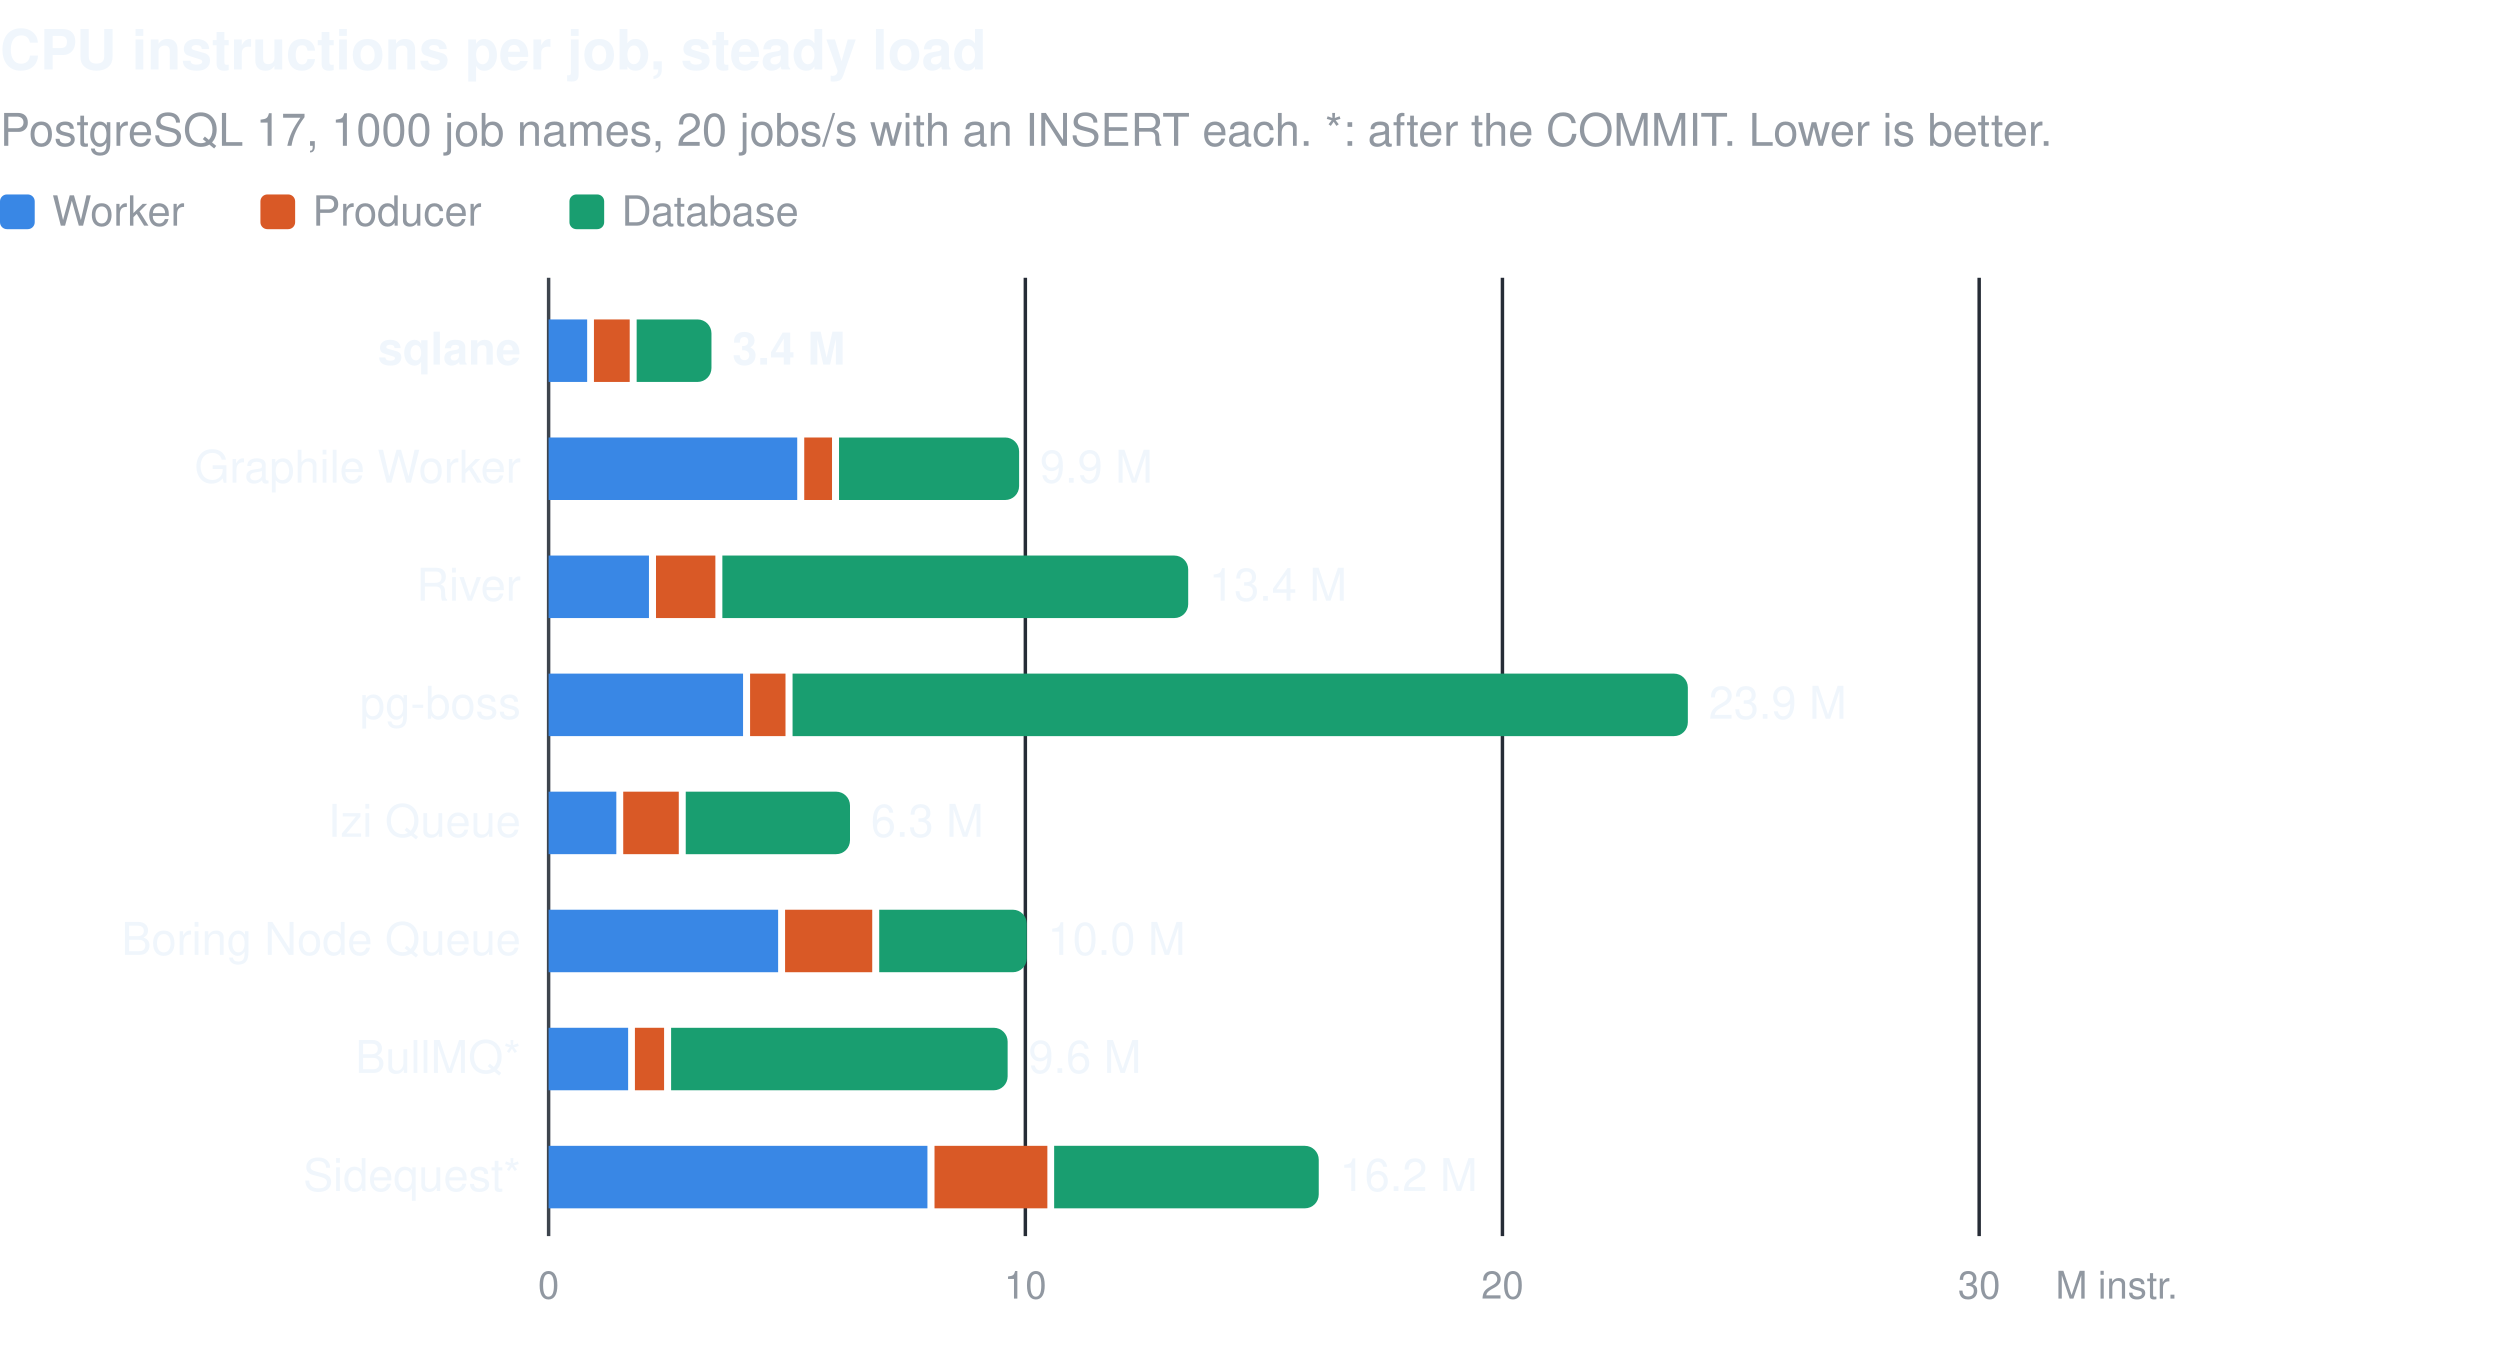
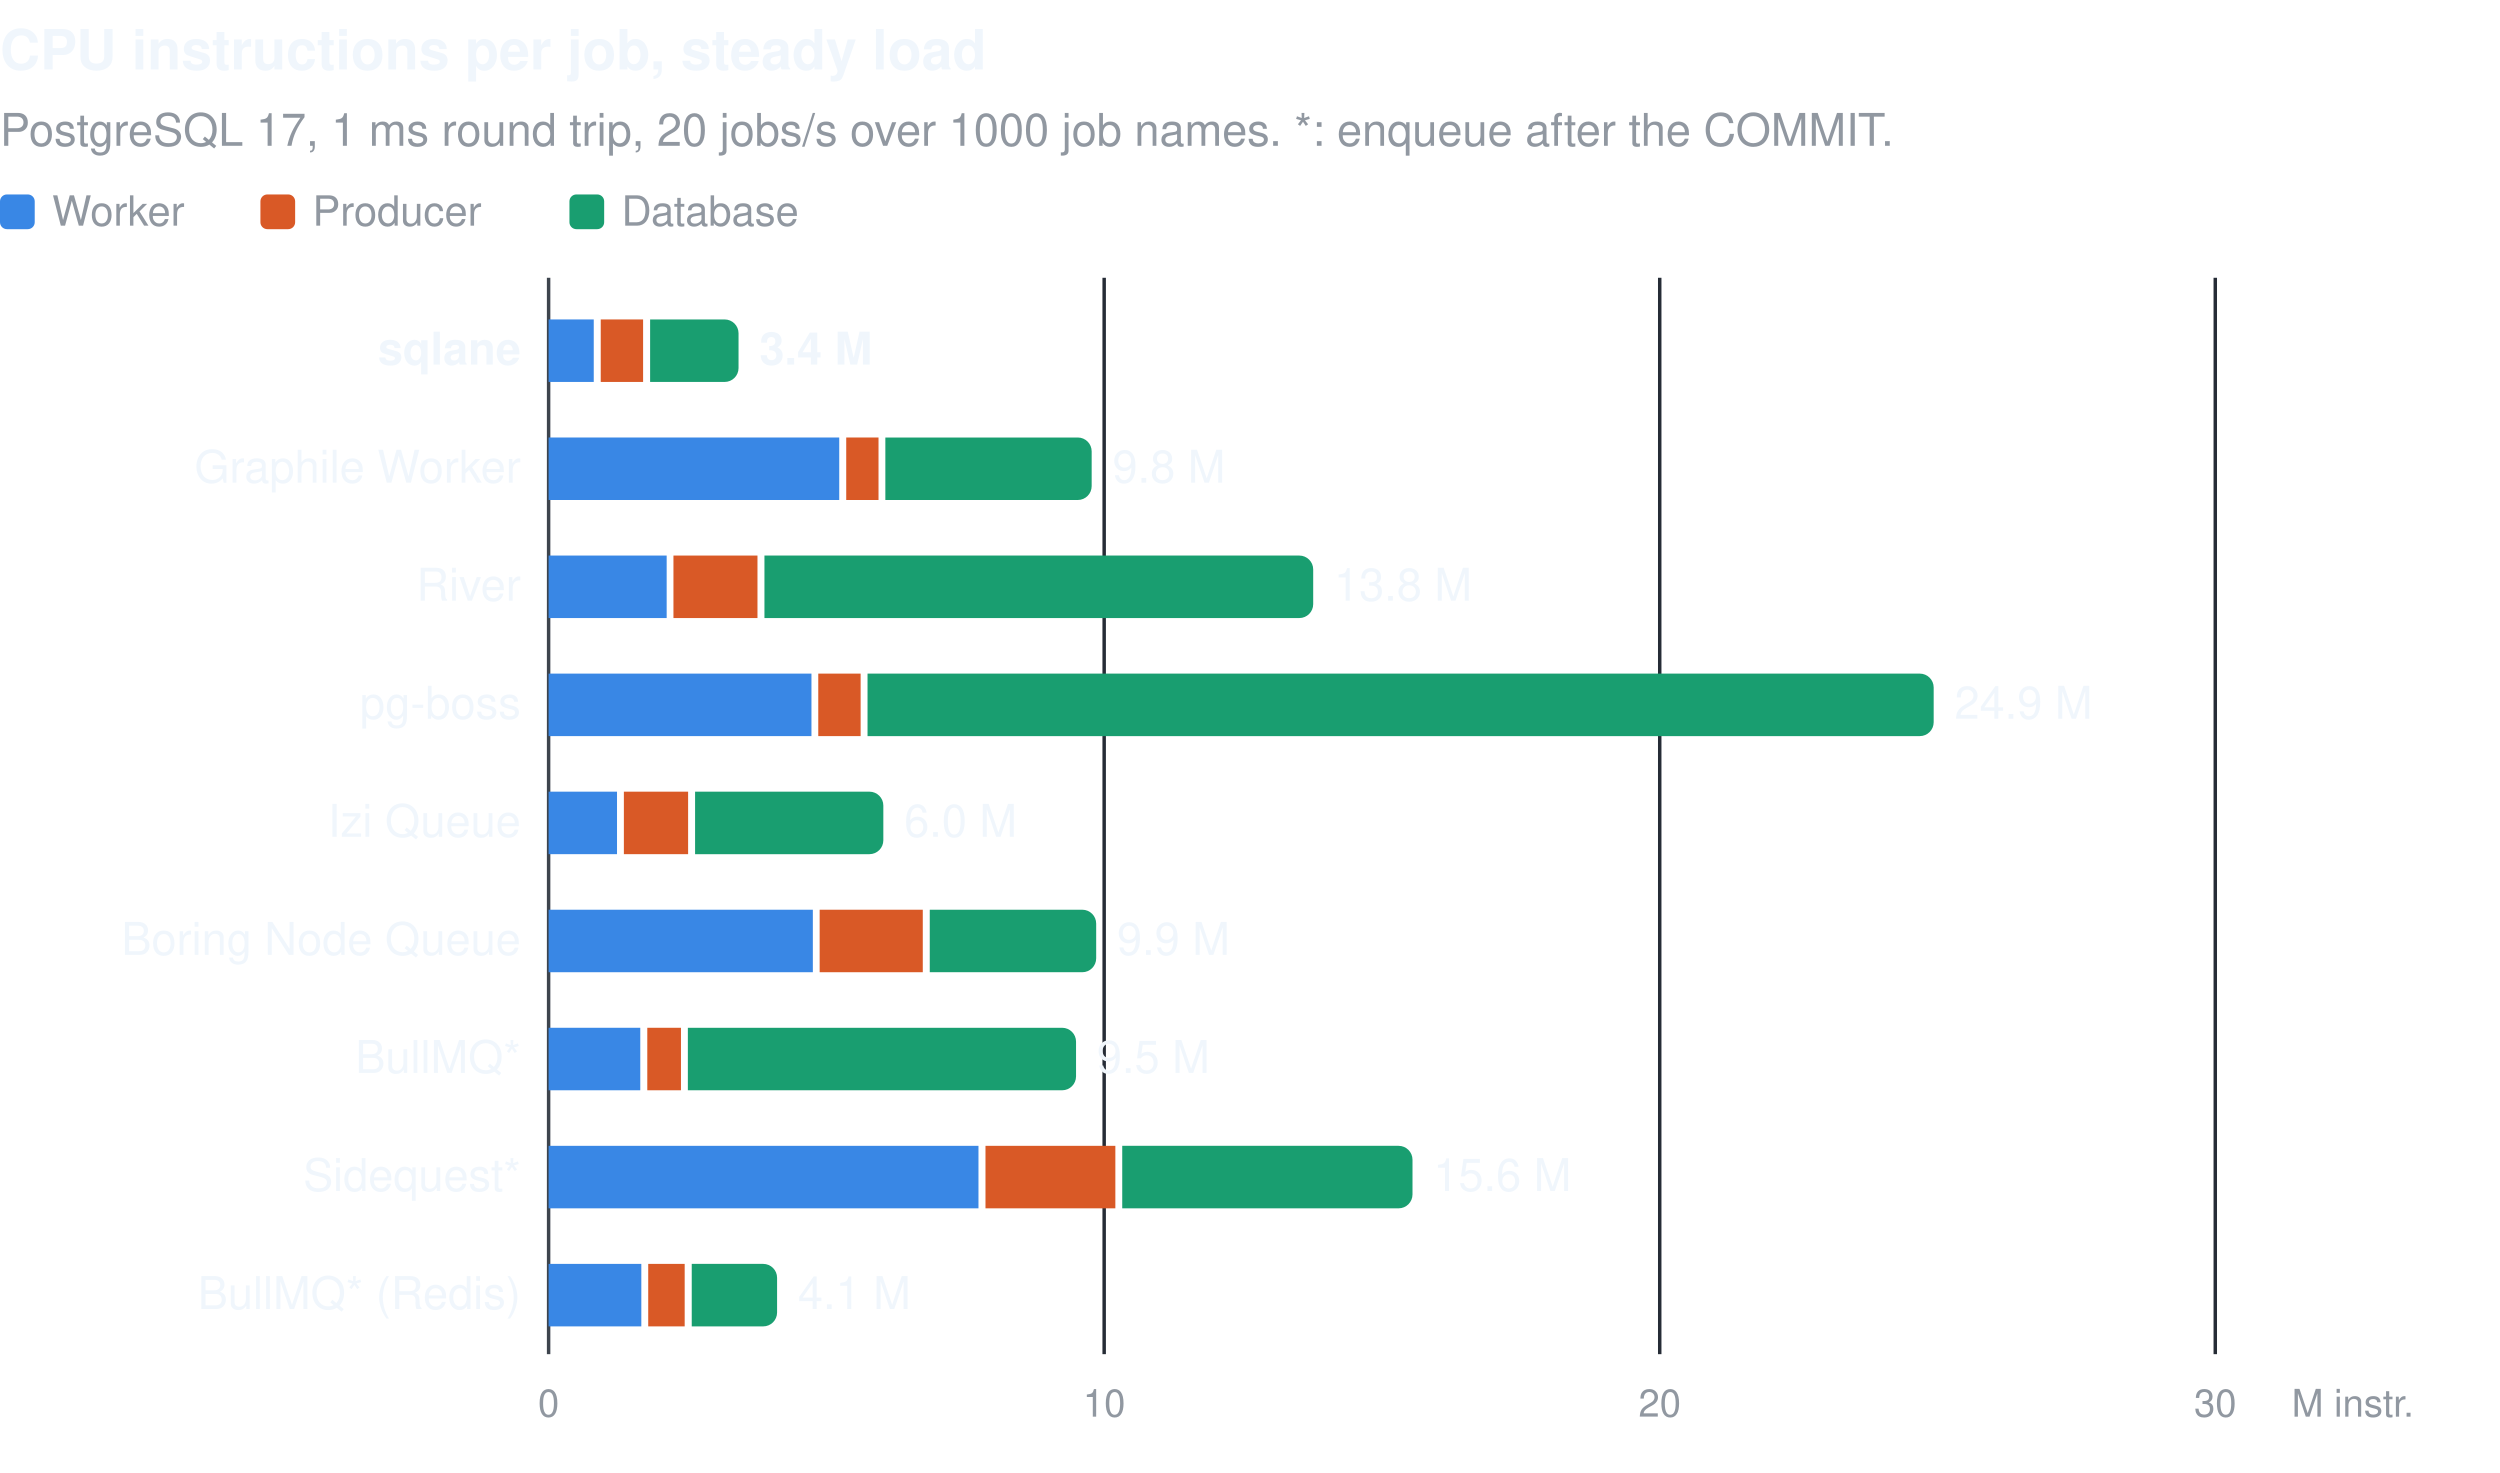
- <svg xmlns="http://www.w3.org/2000/svg" width="720" height="390" viewBox="0 0 720 390" font-family="-apple-system, BlinkMacSystemFont, 'Segoe UI', Helvetica, Arial, sans-serif" role="img" aria-label="CPU instructions per job, steady load">
+ <svg xmlns="http://www.w3.org/2000/svg" width="720" height="424" viewBox="0 0 720 424" font-family="-apple-system, BlinkMacSystemFont, 'Segoe UI', Helvetica, Arial, sans-serif" role="img" aria-label="CPU instructions per job, steady load">
  <text x="0" y="20" font-size="16" font-weight="600" fill="#f0f6fc">CPU instructions per job, steady load</text>
-   <text x="0" y="42" font-size="13" fill="#9198a1">PostgreSQL 17, 1000 job names, 20 jobs/s with an INSERT each. *: after the COMMIT. Lower is better.</text>
+   <text x="0" y="42" font-size="13" fill="#9198a1">PostgreSQL 17, 1 ms round trip, 20 jobs/s over 1000 job names. *: enqueue after the COMMIT.</text>
  <rect x="0" y="56" width="10" height="10" rx="2" fill="#3987e5" />
  <text x="15" y="65" font-size="12" fill="#9198a1">Worker</text>
  <rect x="75" y="56" width="10" height="10" rx="2" fill="#d95926" />
  <text x="90" y="65" font-size="12" fill="#9198a1">Producer</text>
  <rect x="164" y="56" width="10" height="10" rx="2" fill="#199e70" />
  <text x="179" y="65" font-size="12" fill="#9198a1">Database</text>
-   <line x1="158.0" y1="80" x2="158.0" y2="356" stroke="#3d444d" />
-   <text x="158.0" y="374" font-size="11" fill="#9198a1" text-anchor="middle">0</text>
-   <line x1="295.3" y1="80" x2="295.3" y2="356" stroke="#262c36" />
-   <text x="295.3" y="374" font-size="11" fill="#9198a1" text-anchor="middle">10</text>
-   <line x1="432.7" y1="80" x2="432.7" y2="356" stroke="#262c36" />
-   <text x="432.7" y="374" font-size="11" fill="#9198a1" text-anchor="middle">20</text>
-   <line x1="570.0" y1="80" x2="570.0" y2="356" stroke="#262c36" />
-   <text x="570.0" y="374" font-size="11" fill="#9198a1" text-anchor="middle">30</text>
-   <text x="592" y="374" font-size="11" fill="#9198a1">M instr.</text>
+   <line x1="158.0" y1="80" x2="158.0" y2="390" stroke="#3d444d" />
+   <text x="158.0" y="408" font-size="11" fill="#9198a1" text-anchor="middle">0</text>
+   <line x1="318.0" y1="80" x2="318.0" y2="390" stroke="#262c36" />
+   <text x="318.0" y="408" font-size="11" fill="#9198a1" text-anchor="middle">10</text>
+   <line x1="478.0" y1="80" x2="478.0" y2="390" stroke="#262c36" />
+   <text x="478.0" y="408" font-size="11" fill="#9198a1" text-anchor="middle">20</text>
+   <line x1="638.0" y1="80" x2="638.0" y2="390" stroke="#262c36" />
+   <text x="638.0" y="408" font-size="11" fill="#9198a1" text-anchor="middle">30</text>
+   <text x="660" y="408" font-size="11" fill="#9198a1">M instr.</text>
  <text x="150" y="105" font-size="13" fill="#f0f6fc" text-anchor="end" font-weight="600">sqlane</text>
-   <rect x="158" y="92" width="11.1" height="18" fill="#3987e5" />
-   <rect x="171.056" y="92" width="10.3" height="18" fill="#d95926" />
-   <path d="M183.357,92H200.9A4,4 0 0 1 204.9,96V106A4,4 0 0 1 200.9,110H183.357Z" fill="#199e70" />
-   <text x="210.9" y="105" font-size="13" fill="#f0f6fc" font-weight="600">3.4 M</text>
+   <rect x="158" y="92" width="13.0" height="18" fill="#3987e5" />
+   <rect x="173.012" y="92" width="12.2" height="18" fill="#d95926" />
+   <path d="M187.233,92H208.7A4,4 0 0 1 212.7,96V106A4,4 0 0 1 208.7,110H187.233Z" fill="#199e70" />
+   <text x="218.7" y="105" font-size="13" fill="#f0f6fc" font-weight="600">3.4 M</text>
  <text x="150" y="139" font-size="13" fill="#f0f6fc" text-anchor="end">Graphile Worker</text>
-   <rect x="158" y="126" width="71.6" height="18" fill="#3987e5" />
-   <rect x="231.621" y="126" width="8.0" height="18" fill="#d95926" />
-   <path d="M241.641,126H289.5A4,4 0 0 1 293.5,130V140A4,4 0 0 1 289.5,144H241.641Z" fill="#199e70" />
-   <text x="299.5" y="139" font-size="13" fill="#f0f6fc">9.9 M</text>
+   <rect x="158" y="126" width="83.7" height="18" fill="#3987e5" />
+   <rect x="243.713" y="126" width="9.3" height="18" fill="#d95926" />
+   <path d="M254.981,126H310.4A4,4 0 0 1 314.4,130V140A4,4 0 0 1 310.4,144H254.981Z" fill="#199e70" />
+   <text x="320.4" y="139" font-size="13" fill="#f0f6fc">9.8 M</text>
  <text x="150" y="173" font-size="13" fill="#f0f6fc" text-anchor="end">River</text>
-   <rect x="158" y="160" width="28.9" height="18" fill="#3987e5" />
-   <rect x="188.927" y="160" width="17.1" height="18" fill="#d95926" />
-   <path d="M208.038,160H338.2A4,4 0 0 1 342.2,164V174A4,4 0 0 1 338.2,178H208.038Z" fill="#199e70" />
-   <text x="348.2" y="173" font-size="13" fill="#f0f6fc">13.4 M</text>
+   <rect x="158" y="160" width="34.0" height="18" fill="#3987e5" />
+   <rect x="193.953" y="160" width="24.2" height="18" fill="#d95926" />
+   <path d="M220.16,160H374.2A4,4 0 0 1 378.2,164V174A4,4 0 0 1 374.2,178H220.16Z" fill="#199e70" />
+   <text x="384.2" y="173" font-size="13" fill="#f0f6fc">13.8 M</text>
  <text x="150" y="207" font-size="13" fill="#f0f6fc" text-anchor="end">pg-boss</text>
-   <rect x="158" y="194" width="56.0" height="18" fill="#3987e5" />
-   <rect x="216.024" y="194" width="10.2" height="18" fill="#d95926" />
-   <path d="M228.259,194H482.1A4,4 0 0 1 486.1,198V208A4,4 0 0 1 482.1,212H228.259Z" fill="#199e70" />
-   <text x="492.1" y="207" font-size="13" fill="#f0f6fc">23.9 M</text>
+   <rect x="158" y="194" width="75.7" height="18" fill="#3987e5" />
+   <rect x="235.66" y="194" width="12.2" height="18" fill="#d95926" />
+   <path d="M249.849,194H552.9A4,4 0 0 1 556.9,198V208A4,4 0 0 1 552.9,212H249.849Z" fill="#199e70" />
+   <text x="562.9" y="207" font-size="13" fill="#f0f6fc">24.9 M</text>
  <text x="150" y="241" font-size="13" fill="#f0f6fc" text-anchor="end">Izi Queue</text>
-   <rect x="158" y="228" width="19.5" height="18" fill="#3987e5" />
-   <rect x="179.489" y="228" width="16.0" height="18" fill="#d95926" />
-   <path d="M197.494,228H240.8A4,4 0 0 1 244.8,232V242A4,4 0 0 1 240.8,246H197.494Z" fill="#199e70" />
-   <text x="250.8" y="241" font-size="13" fill="#f0f6fc">6.3 M</text>
+   <rect x="158" y="228" width="19.7" height="18" fill="#3987e5" />
+   <rect x="179.675" y="228" width="18.5" height="18" fill="#d95926" />
+   <path d="M200.182,228H250.4A4,4 0 0 1 254.4,232V242A4,4 0 0 1 250.4,246H200.182Z" fill="#199e70" />
+   <text x="260.4" y="241" font-size="13" fill="#f0f6fc">6.0 M</text>
  <text x="150" y="275" font-size="13" fill="#f0f6fc" text-anchor="end">Boring Node Queue</text>
-   <rect x="158" y="262" width="66.1" height="18" fill="#3987e5" />
-   <rect x="226.101" y="262" width="25.1" height="18" fill="#d95926" />
-   <path d="M253.213,262H291.7A4,4 0 0 1 295.7,266V276A4,4 0 0 1 291.7,280H253.213Z" fill="#199e70" />
-   <text x="301.7" y="275" font-size="13" fill="#f0f6fc">10.0 M</text>
+   <rect x="158" y="262" width="76.1" height="18" fill="#3987e5" />
+   <rect x="236.061" y="262" width="29.7" height="18" fill="#d95926" />
+   <path d="M267.772,262H311.7A4,4 0 0 1 315.7,266V276A4,4 0 0 1 311.7,280H267.772Z" fill="#199e70" />
+   <text x="321.7" y="275" font-size="13" fill="#f0f6fc">9.9 M</text>
  <text x="150" y="309" font-size="13" fill="#f0f6fc" text-anchor="end">BullMQ*</text>
-   <rect x="158" y="296" width="22.9" height="18" fill="#3987e5" />
-   <rect x="182.856" y="296" width="8.4" height="18" fill="#d95926" />
-   <path d="M193.276,296H286.2A4,4 0 0 1 290.2,300V310A4,4 0 0 1 286.2,314H193.276Z" fill="#199e70" />
-   <text x="296.2" y="309" font-size="13" fill="#f0f6fc">9.6 M</text>
+   <rect x="158" y="296" width="26.4" height="18" fill="#3987e5" />
+   <rect x="186.419" y="296" width="9.7" height="18" fill="#d95926" />
+   <path d="M198.102,296H305.9A4,4 0 0 1 309.9,300V310A4,4 0 0 1 305.9,314H198.102Z" fill="#199e70" />
+   <text x="315.9" y="309" font-size="13" fill="#f0f6fc">9.5 M</text>
  <text x="150" y="343" font-size="13" fill="#f0f6fc" text-anchor="end">Sidequest*</text>
-   <rect x="158" y="330" width="109.1" height="18" fill="#3987e5" />
-   <rect x="269.139" y="330" width="32.5" height="18" fill="#d95926" />
-   <path d="M303.593,330H375.8A4,4 0 0 1 379.8,334V344A4,4 0 0 1 375.8,348H303.593Z" fill="#199e70" />
-   <text x="385.8" y="343" font-size="13" fill="#f0f6fc">16.2 M</text>
+   <rect x="158" y="330" width="123.8" height="18" fill="#3987e5" />
+   <rect x="283.821" y="330" width="37.4" height="18" fill="#d95926" />
+   <path d="M323.202,330H402.8A4,4 0 0 1 406.8,334V344A4,4 0 0 1 402.8,348H323.202Z" fill="#199e70" />
+   <text x="412.8" y="343" font-size="13" fill="#f0f6fc">15.6 M</text>
+   <text x="150" y="377" font-size="13" fill="#f0f6fc" text-anchor="end">BullMQ* (Redis)</text>
+   <rect x="158" y="364" width="26.7" height="18" fill="#3987e5" />
+   <rect x="186.688" y="364" width="10.5" height="18" fill="#d95926" />
+   <path d="M199.221,364H219.8A4,4 0 0 1 223.8,368V378A4,4 0 0 1 219.8,382H199.221Z" fill="#199e70" />
+   <text x="229.8" y="377" font-size="13" fill="#f0f6fc">4.1 M</text>
</svg>
